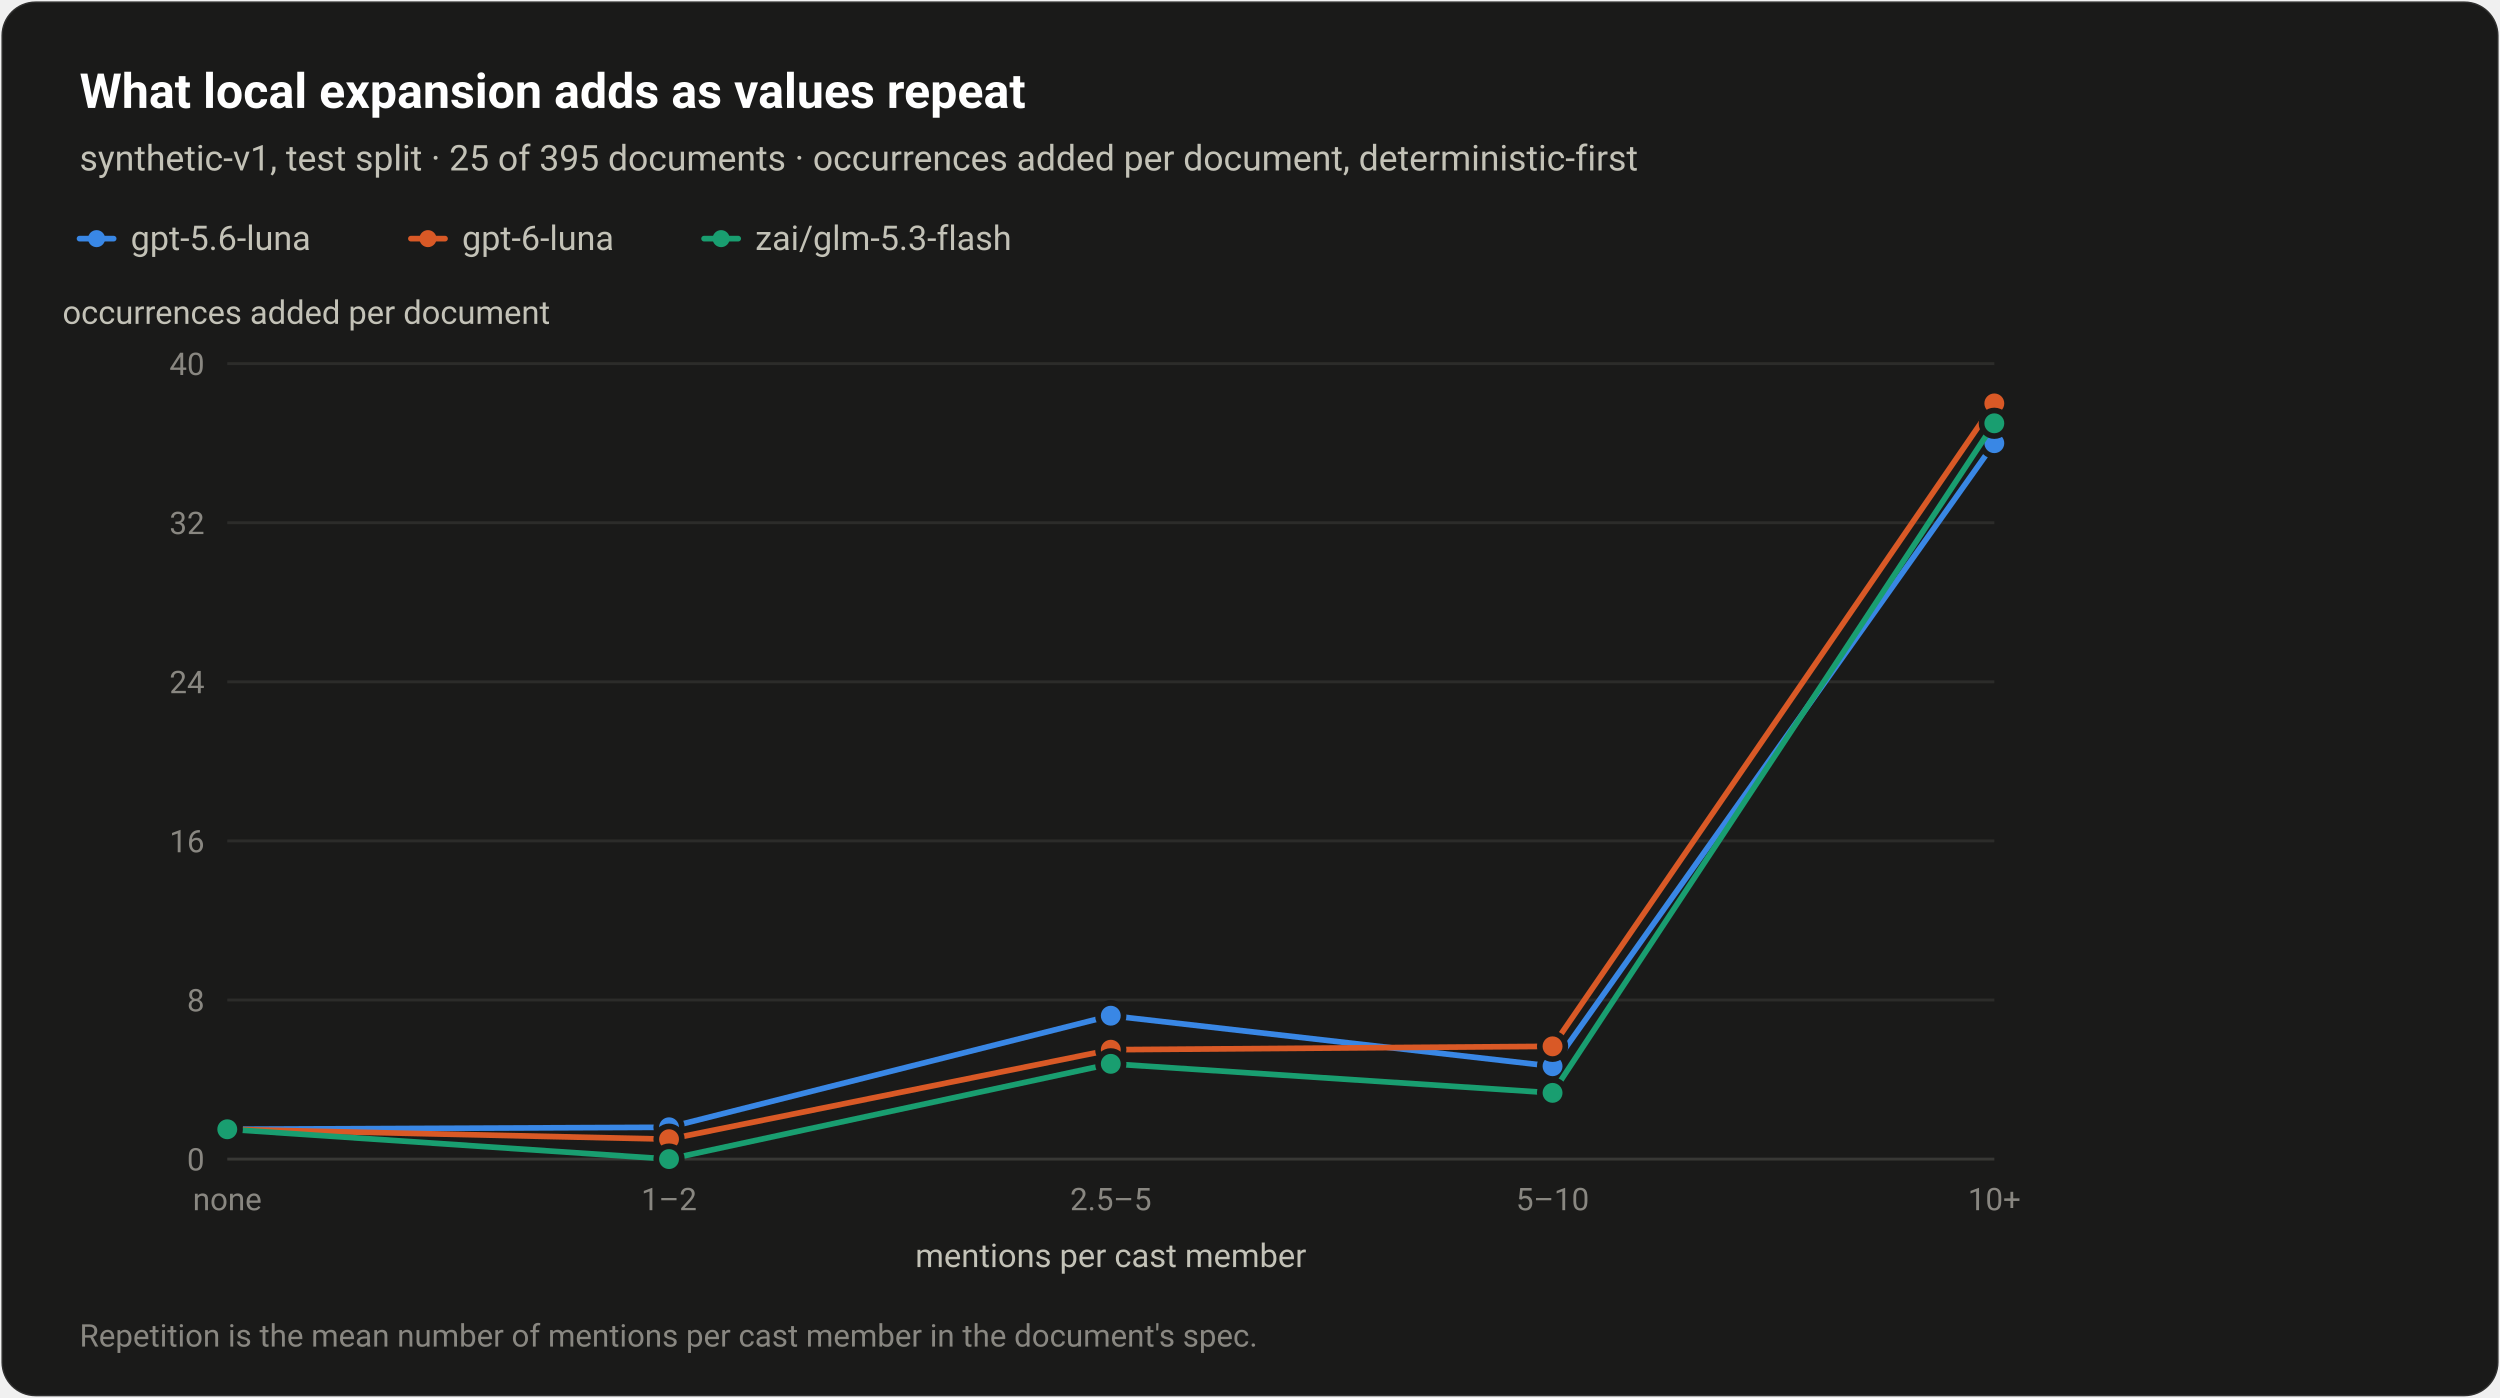
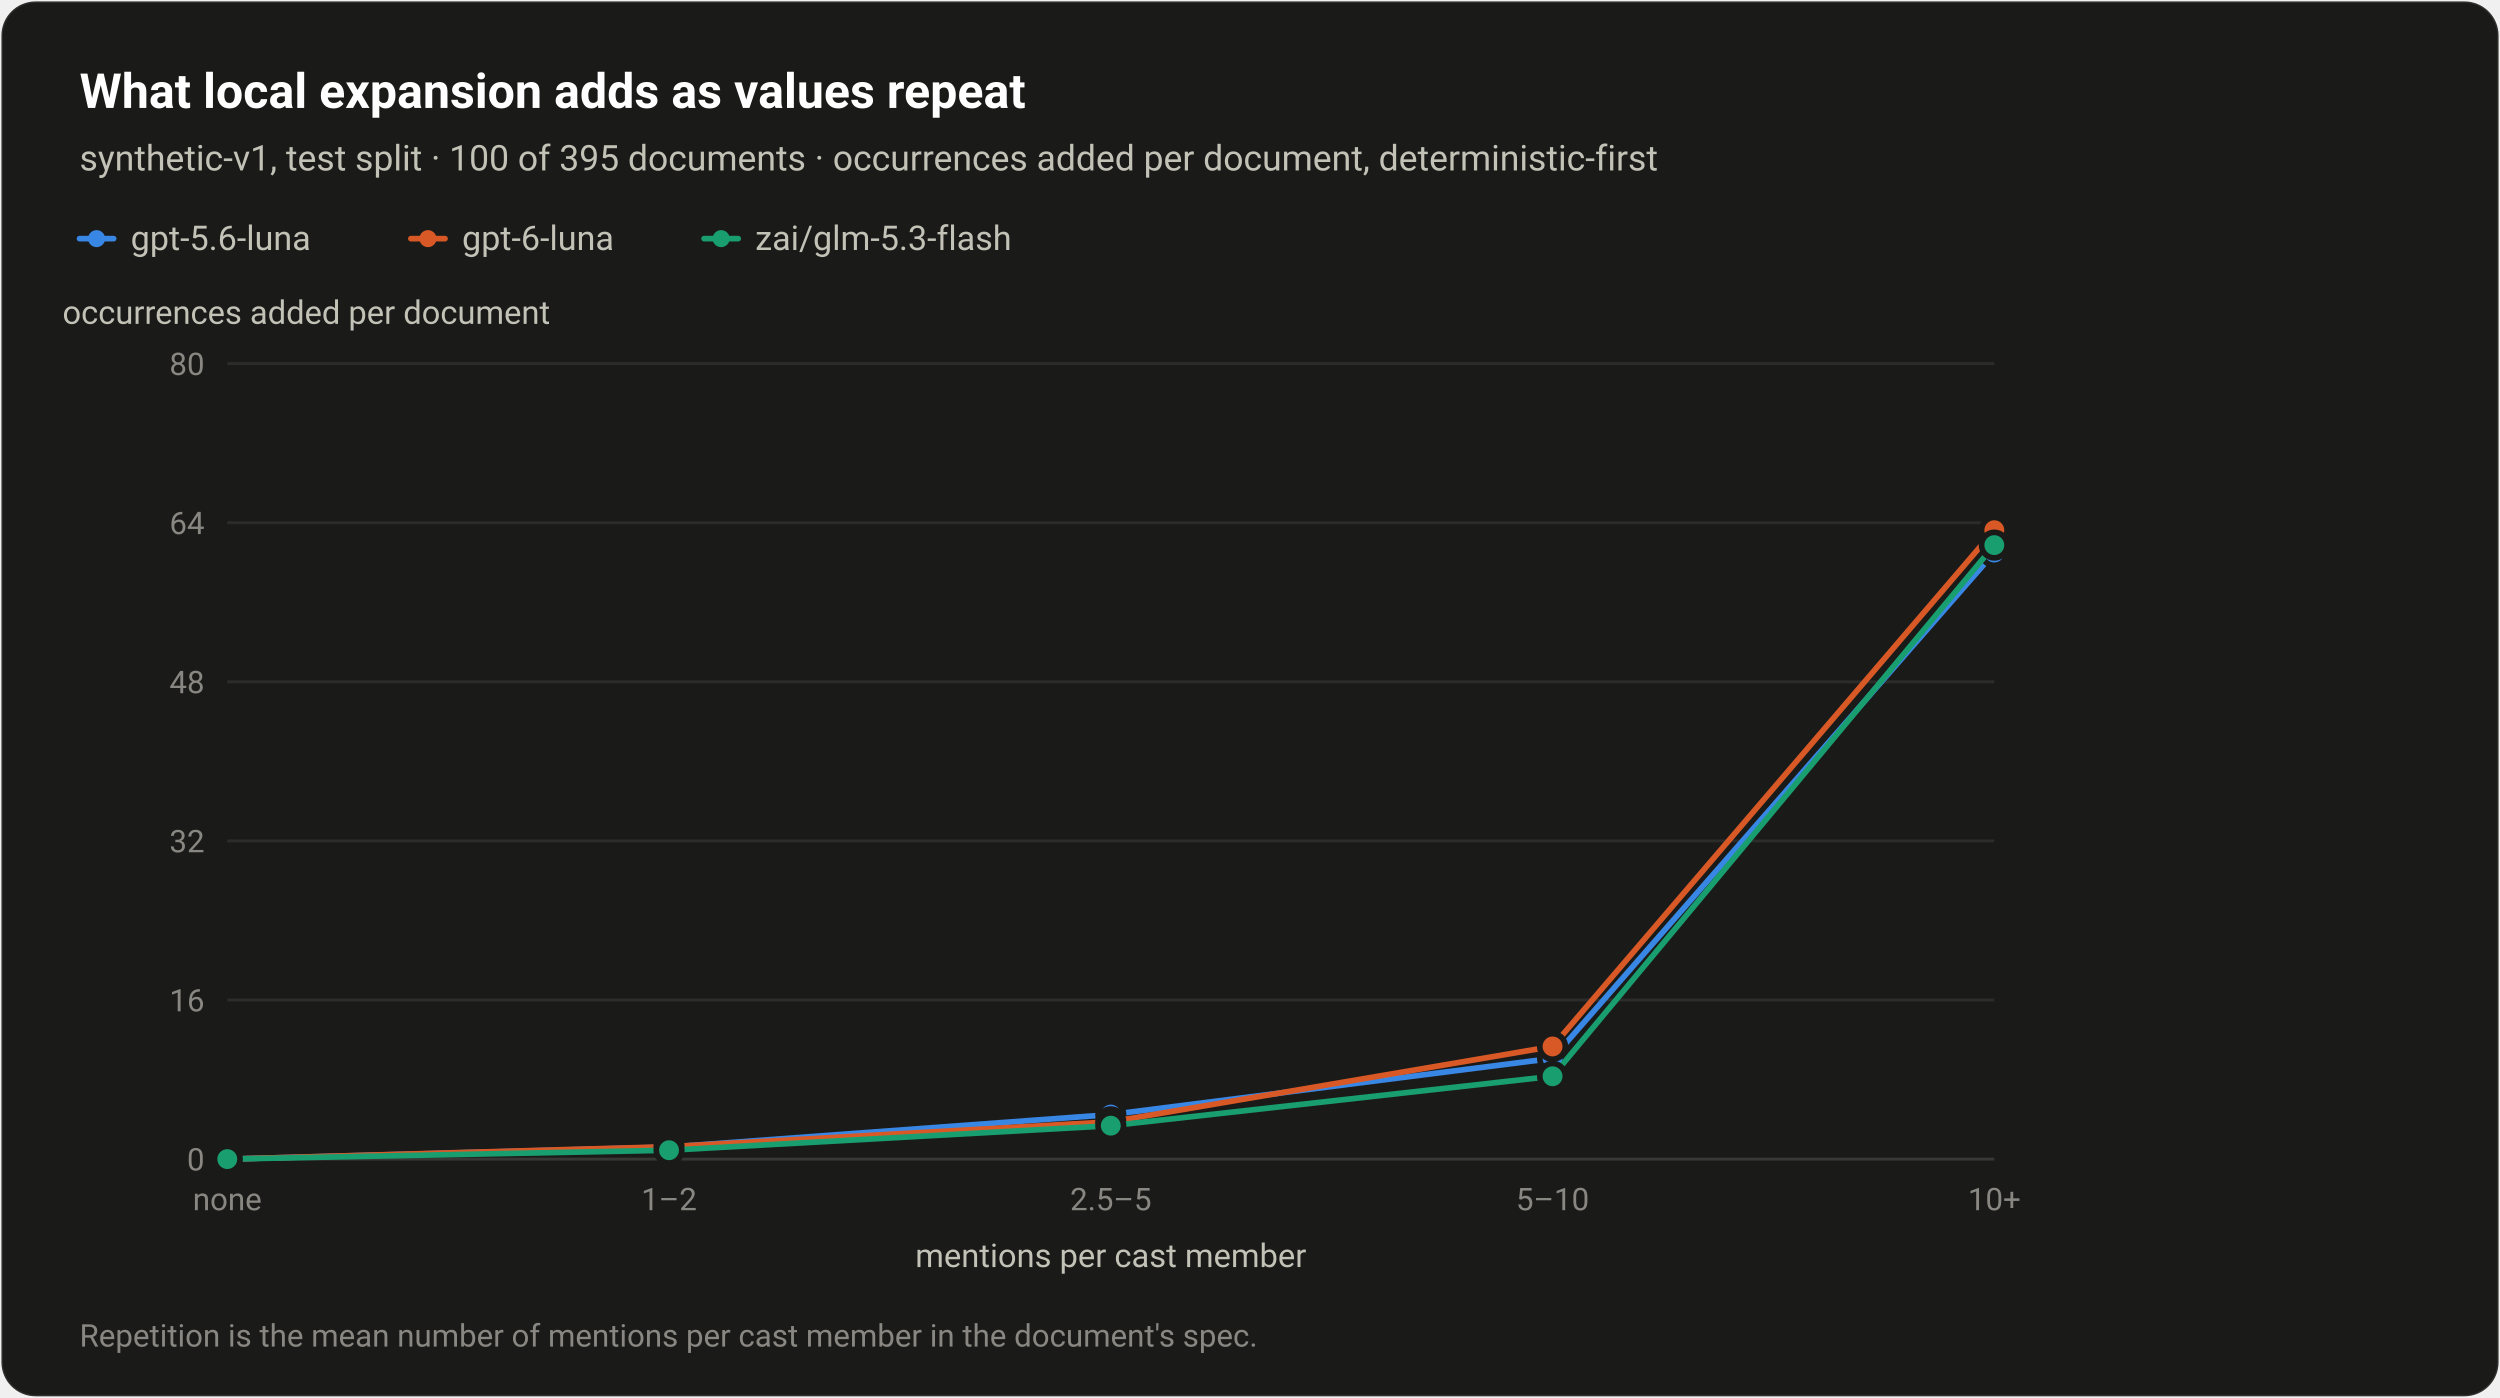
<svg xmlns="http://www.w3.org/2000/svg" width="880" height="492" viewBox="0 0 880 492" role="img" aria-labelledby="t d" font-family="system-ui, -apple-system, &quot;Segoe UI&quot;, Roboto, sans-serif">
  <rect x="0.5" y="0.5" width="879" height="491" rx="12" fill="#1a1a19" stroke="rgba(255,255,255,0.10)" />
  <text x="28" y="38" font-size="17" font-weight="600" fill="#ffffff">What local expansion adds as values repeat</text>
-   <text x="28" y="60" font-size="12.5" fill="#c3c2b7">synthetic-v1, test split · 25 of 395 documents · occurrences added per document, deterministic-first</text>
+   <text x="28" y="60" font-size="12.5" fill="#c3c2b7">synthetic-v1, test split · 100 of 395 documents · occurrences added per document, deterministic-first</text>
  <line x1="28" y1="84" x2="40" y2="84" stroke="#3987e5" stroke-width="2" stroke-linecap="round" />
  <circle cx="34" cy="84" r="3" fill="#3987e5" />
  <text x="46" y="88" font-size="12" fill="#c3c2b7">gpt-5.6-luna</text>
  <line x1="144.64" y1="84" x2="156.64" y2="84" stroke="#d95926" stroke-width="2" stroke-linecap="round" />
  <circle cx="150.64" cy="84" r="3" fill="#d95926" />
  <text x="162.64" y="88" font-size="12" fill="#c3c2b7">gpt-6-luna</text>
  <line x1="247.84" y1="84" x2="259.84" y2="84" stroke="#199e70" stroke-width="2" stroke-linecap="round" />
  <circle cx="253.84" cy="84" r="3" fill="#199e70" />
  <text x="265.84" y="88" font-size="12" fill="#c3c2b7">zai/glm-5.3-flash</text>
  <line x1="80" y1="408" x2="702" y2="408" stroke="#383835" />
  <text x="72" y="412" font-size="11" fill="#898781" text-anchor="end">0</text>
  <line x1="80" y1="352" x2="702" y2="352" stroke="#2c2c2a" />
-   <text x="72" y="356" font-size="11" fill="#898781" text-anchor="end">8</text>
+   <text x="72" y="356" font-size="11" fill="#898781" text-anchor="end">16</text>
  <line x1="80" y1="296" x2="702" y2="296" stroke="#2c2c2a" />
-   <text x="72" y="300" font-size="11" fill="#898781" text-anchor="end">16</text>
+   <text x="72" y="300" font-size="11" fill="#898781" text-anchor="end">32</text>
  <line x1="80" y1="240" x2="702" y2="240" stroke="#2c2c2a" />
-   <text x="72" y="244" font-size="11" fill="#898781" text-anchor="end">24</text>
+   <text x="72" y="244" font-size="11" fill="#898781" text-anchor="end">48</text>
  <line x1="80" y1="184" x2="702" y2="184" stroke="#2c2c2a" />
-   <text x="72" y="188" font-size="11" fill="#898781" text-anchor="end">32</text>
+   <text x="72" y="188" font-size="11" fill="#898781" text-anchor="end">64</text>
  <line x1="80" y1="128" x2="702" y2="128" stroke="#2c2c2a" />
-   <text x="72" y="132" font-size="11" fill="#898781" text-anchor="end">40</text>
+   <text x="72" y="132" font-size="11" fill="#898781" text-anchor="end">80</text>
  <text x="80" y="426" font-size="11" fill="#898781" text-anchor="middle">none</text>
  <text x="235.5" y="426" font-size="11" fill="#898781" text-anchor="middle">1–2</text>
  <text x="391" y="426" font-size="11" fill="#898781" text-anchor="middle">2.5–5</text>
  <text x="546.5" y="426" font-size="11" fill="#898781" text-anchor="middle">5–10</text>
  <text x="702" y="426" font-size="11" fill="#898781" text-anchor="middle">10+</text>
  <text x="391" y="446" font-size="11.5" fill="#c3c2b7" text-anchor="middle">mentions per cast member</text>
  <text x="22" y="114" font-size="11.5" fill="#c3c2b7">occurrences added per document</text>
-   <polyline points="80,397.5 235.5,396.8 391,357.53 546.5,375.31 702,156" fill="none" stroke="#3987e5" stroke-width="2" stroke-linejoin="round" stroke-linecap="round" />
+   <polyline points="80,408 235.5,403.76 391,392.32 546.5,372.55 702,194.5" fill="none" stroke="#3987e5" stroke-width="2" stroke-linejoin="round" stroke-linecap="round" />
  <g>
-     <circle cx="80" cy="397.5" r="12" fill="transparent" />
-     <circle cx="80" cy="397.5" r="4.5" fill="#3987e5" stroke="#1a1a19" stroke-width="2" />
+     <circle cx="80" cy="408" r="12" fill="transparent" />
+     <circle cx="80" cy="408" r="4.5" fill="#3987e5" stroke="#1a1a19" stroke-width="2" />
  </g>
  <g>
-     <circle cx="235.5" cy="396.8" r="12" fill="transparent" />
-     <circle cx="235.5" cy="396.8" r="4.5" fill="#3987e5" stroke="#1a1a19" stroke-width="2" />
+     <circle cx="235.5" cy="403.76" r="12" fill="transparent" />
+     <circle cx="235.5" cy="403.76" r="4.5" fill="#3987e5" stroke="#1a1a19" stroke-width="2" />
  </g>
  <g>
-     <circle cx="391" cy="357.53" r="12" fill="transparent" />
-     <circle cx="391" cy="357.53" r="4.5" fill="#3987e5" stroke="#1a1a19" stroke-width="2" />
+     <circle cx="391" cy="392.32" r="12" fill="transparent" />
+     <circle cx="391" cy="392.32" r="4.5" fill="#3987e5" stroke="#1a1a19" stroke-width="2" />
  </g>
  <g>
-     <circle cx="546.5" cy="375.31" r="12" fill="transparent" />
-     <circle cx="546.5" cy="375.31" r="4.5" fill="#3987e5" stroke="#1a1a19" stroke-width="2" />
+     <circle cx="546.5" cy="372.55" r="12" fill="transparent" />
+     <circle cx="546.5" cy="372.55" r="4.5" fill="#3987e5" stroke="#1a1a19" stroke-width="2" />
  </g>
  <g>
-     <circle cx="702" cy="156" r="12" fill="transparent" />
-     <circle cx="702" cy="156" r="4.5" fill="#3987e5" stroke="#1a1a19" stroke-width="2" />
+     <circle cx="702" cy="194.5" r="12" fill="transparent" />
+     <circle cx="702" cy="194.5" r="4.5" fill="#3987e5" stroke="#1a1a19" stroke-width="2" />
  </g>
-   <polyline points="80,397.5 235.5,401 391,369.5 546.5,368.31 702,142" fill="none" stroke="#d95926" stroke-width="2" stroke-linejoin="round" stroke-linecap="round" />
+   <polyline points="80,408 235.5,403.63 391,394.88 546.5,368.35 702,186.63" fill="none" stroke="#d95926" stroke-width="2" stroke-linejoin="round" stroke-linecap="round" />
  <g>
-     <circle cx="80" cy="397.5" r="12" fill="transparent" />
-     <circle cx="80" cy="397.5" r="4.5" fill="#d95926" stroke="#1a1a19" stroke-width="2" />
+     <circle cx="80" cy="408" r="12" fill="transparent" />
+     <circle cx="80" cy="408" r="4.5" fill="#d95926" stroke="#1a1a19" stroke-width="2" />
  </g>
  <g>
-     <circle cx="235.5" cy="401" r="12" fill="transparent" />
-     <circle cx="235.5" cy="401" r="4.5" fill="#d95926" stroke="#1a1a19" stroke-width="2" />
+     <circle cx="235.5" cy="403.63" r="12" fill="transparent" />
+     <circle cx="235.5" cy="403.63" r="4.5" fill="#d95926" stroke="#1a1a19" stroke-width="2" />
  </g>
  <g>
-     <circle cx="391" cy="369.5" r="12" fill="transparent" />
-     <circle cx="391" cy="369.5" r="4.5" fill="#d95926" stroke="#1a1a19" stroke-width="2" />
+     <circle cx="391" cy="394.88" r="12" fill="transparent" />
+     <circle cx="391" cy="394.88" r="4.5" fill="#d95926" stroke="#1a1a19" stroke-width="2" />
  </g>
  <g>
-     <circle cx="546.5" cy="368.31" r="12" fill="transparent" />
-     <circle cx="546.5" cy="368.31" r="4.5" fill="#d95926" stroke="#1a1a19" stroke-width="2" />
+     <circle cx="546.5" cy="368.35" r="12" fill="transparent" />
+     <circle cx="546.5" cy="368.35" r="4.5" fill="#d95926" stroke="#1a1a19" stroke-width="2" />
  </g>
  <g>
-     <circle cx="702" cy="142" r="12" fill="transparent" />
-     <circle cx="702" cy="142" r="4.5" fill="#d95926" stroke="#1a1a19" stroke-width="2" />
+     <circle cx="702" cy="186.63" r="12" fill="transparent" />
+     <circle cx="702" cy="186.63" r="4.5" fill="#d95926" stroke="#1a1a19" stroke-width="2" />
  </g>
-   <polyline points="80,397.5 235.5,408 391,374.47 546.5,384.69 702,149" fill="none" stroke="#199e70" stroke-width="2" stroke-linejoin="round" stroke-linecap="round" />
+   <polyline points="80,408 235.5,404.88 391,396.24 546.5,378.85 702,191.88" fill="none" stroke="#199e70" stroke-width="2" stroke-linejoin="round" stroke-linecap="round" />
  <g>
-     <circle cx="80" cy="397.5" r="12" fill="transparent" />
-     <circle cx="80" cy="397.5" r="4.5" fill="#199e70" stroke="#1a1a19" stroke-width="2" />
+     <circle cx="80" cy="408" r="12" fill="transparent" />
+     <circle cx="80" cy="408" r="4.5" fill="#199e70" stroke="#1a1a19" stroke-width="2" />
  </g>
  <g>
-     <circle cx="235.5" cy="408" r="12" fill="transparent" />
-     <circle cx="235.5" cy="408" r="4.5" fill="#199e70" stroke="#1a1a19" stroke-width="2" />
+     <circle cx="235.5" cy="404.88" r="12" fill="transparent" />
+     <circle cx="235.5" cy="404.88" r="4.5" fill="#199e70" stroke="#1a1a19" stroke-width="2" />
  </g>
  <g>
-     <circle cx="391" cy="374.47" r="12" fill="transparent" />
-     <circle cx="391" cy="374.47" r="4.5" fill="#199e70" stroke="#1a1a19" stroke-width="2" />
+     <circle cx="391" cy="396.24" r="12" fill="transparent" />
+     <circle cx="391" cy="396.24" r="4.5" fill="#199e70" stroke="#1a1a19" stroke-width="2" />
  </g>
  <g>
-     <circle cx="546.5" cy="384.69" r="12" fill="transparent" />
-     <circle cx="546.5" cy="384.69" r="4.5" fill="#199e70" stroke="#1a1a19" stroke-width="2" />
+     <circle cx="546.5" cy="378.85" r="12" fill="transparent" />
+     <circle cx="546.5" cy="378.85" r="4.5" fill="#199e70" stroke="#1a1a19" stroke-width="2" />
  </g>
  <g>
-     <circle cx="702" cy="149" r="12" fill="transparent" />
-     <circle cx="702" cy="149" r="4.5" fill="#199e70" stroke="#1a1a19" stroke-width="2" />
+     <circle cx="702" cy="191.88" r="12" fill="transparent" />
+     <circle cx="702" cy="191.88" r="4.5" fill="#199e70" stroke="#1a1a19" stroke-width="2" />
  </g>
  <text x="28" y="474" font-size="11" fill="#898781">Repetition is the mean number of mentions per cast member in the document's spec.</text>
</svg>
